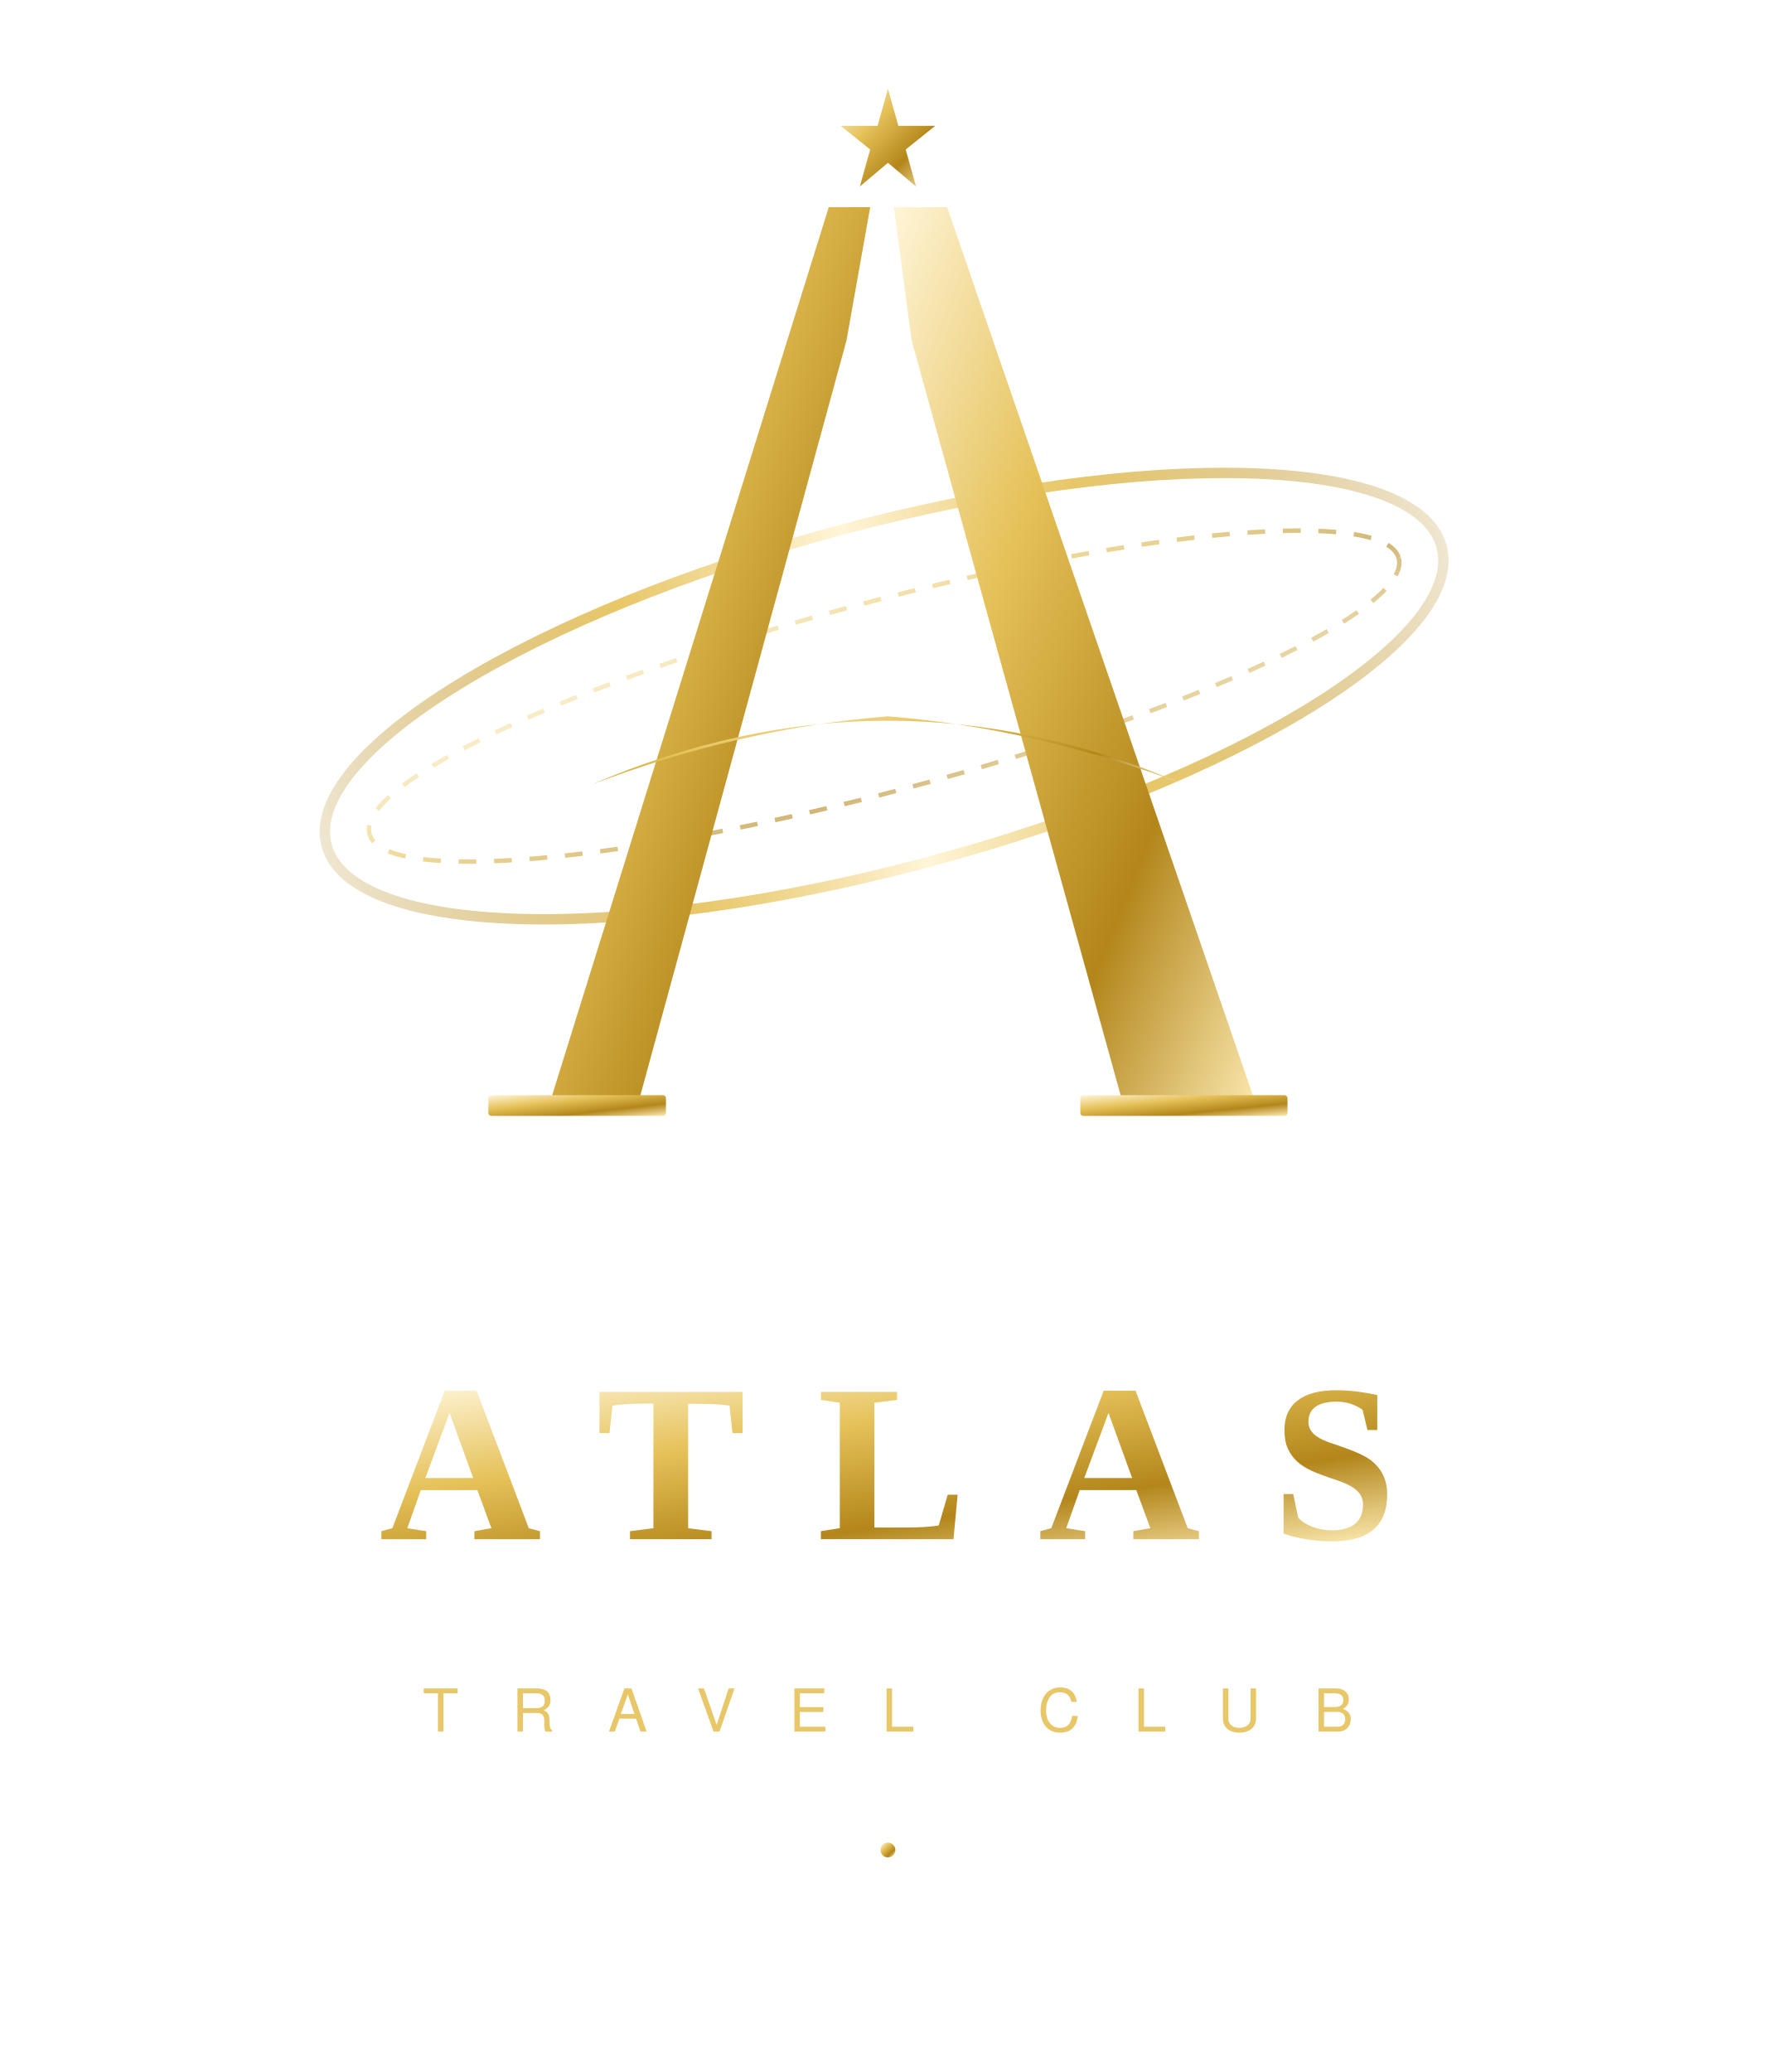
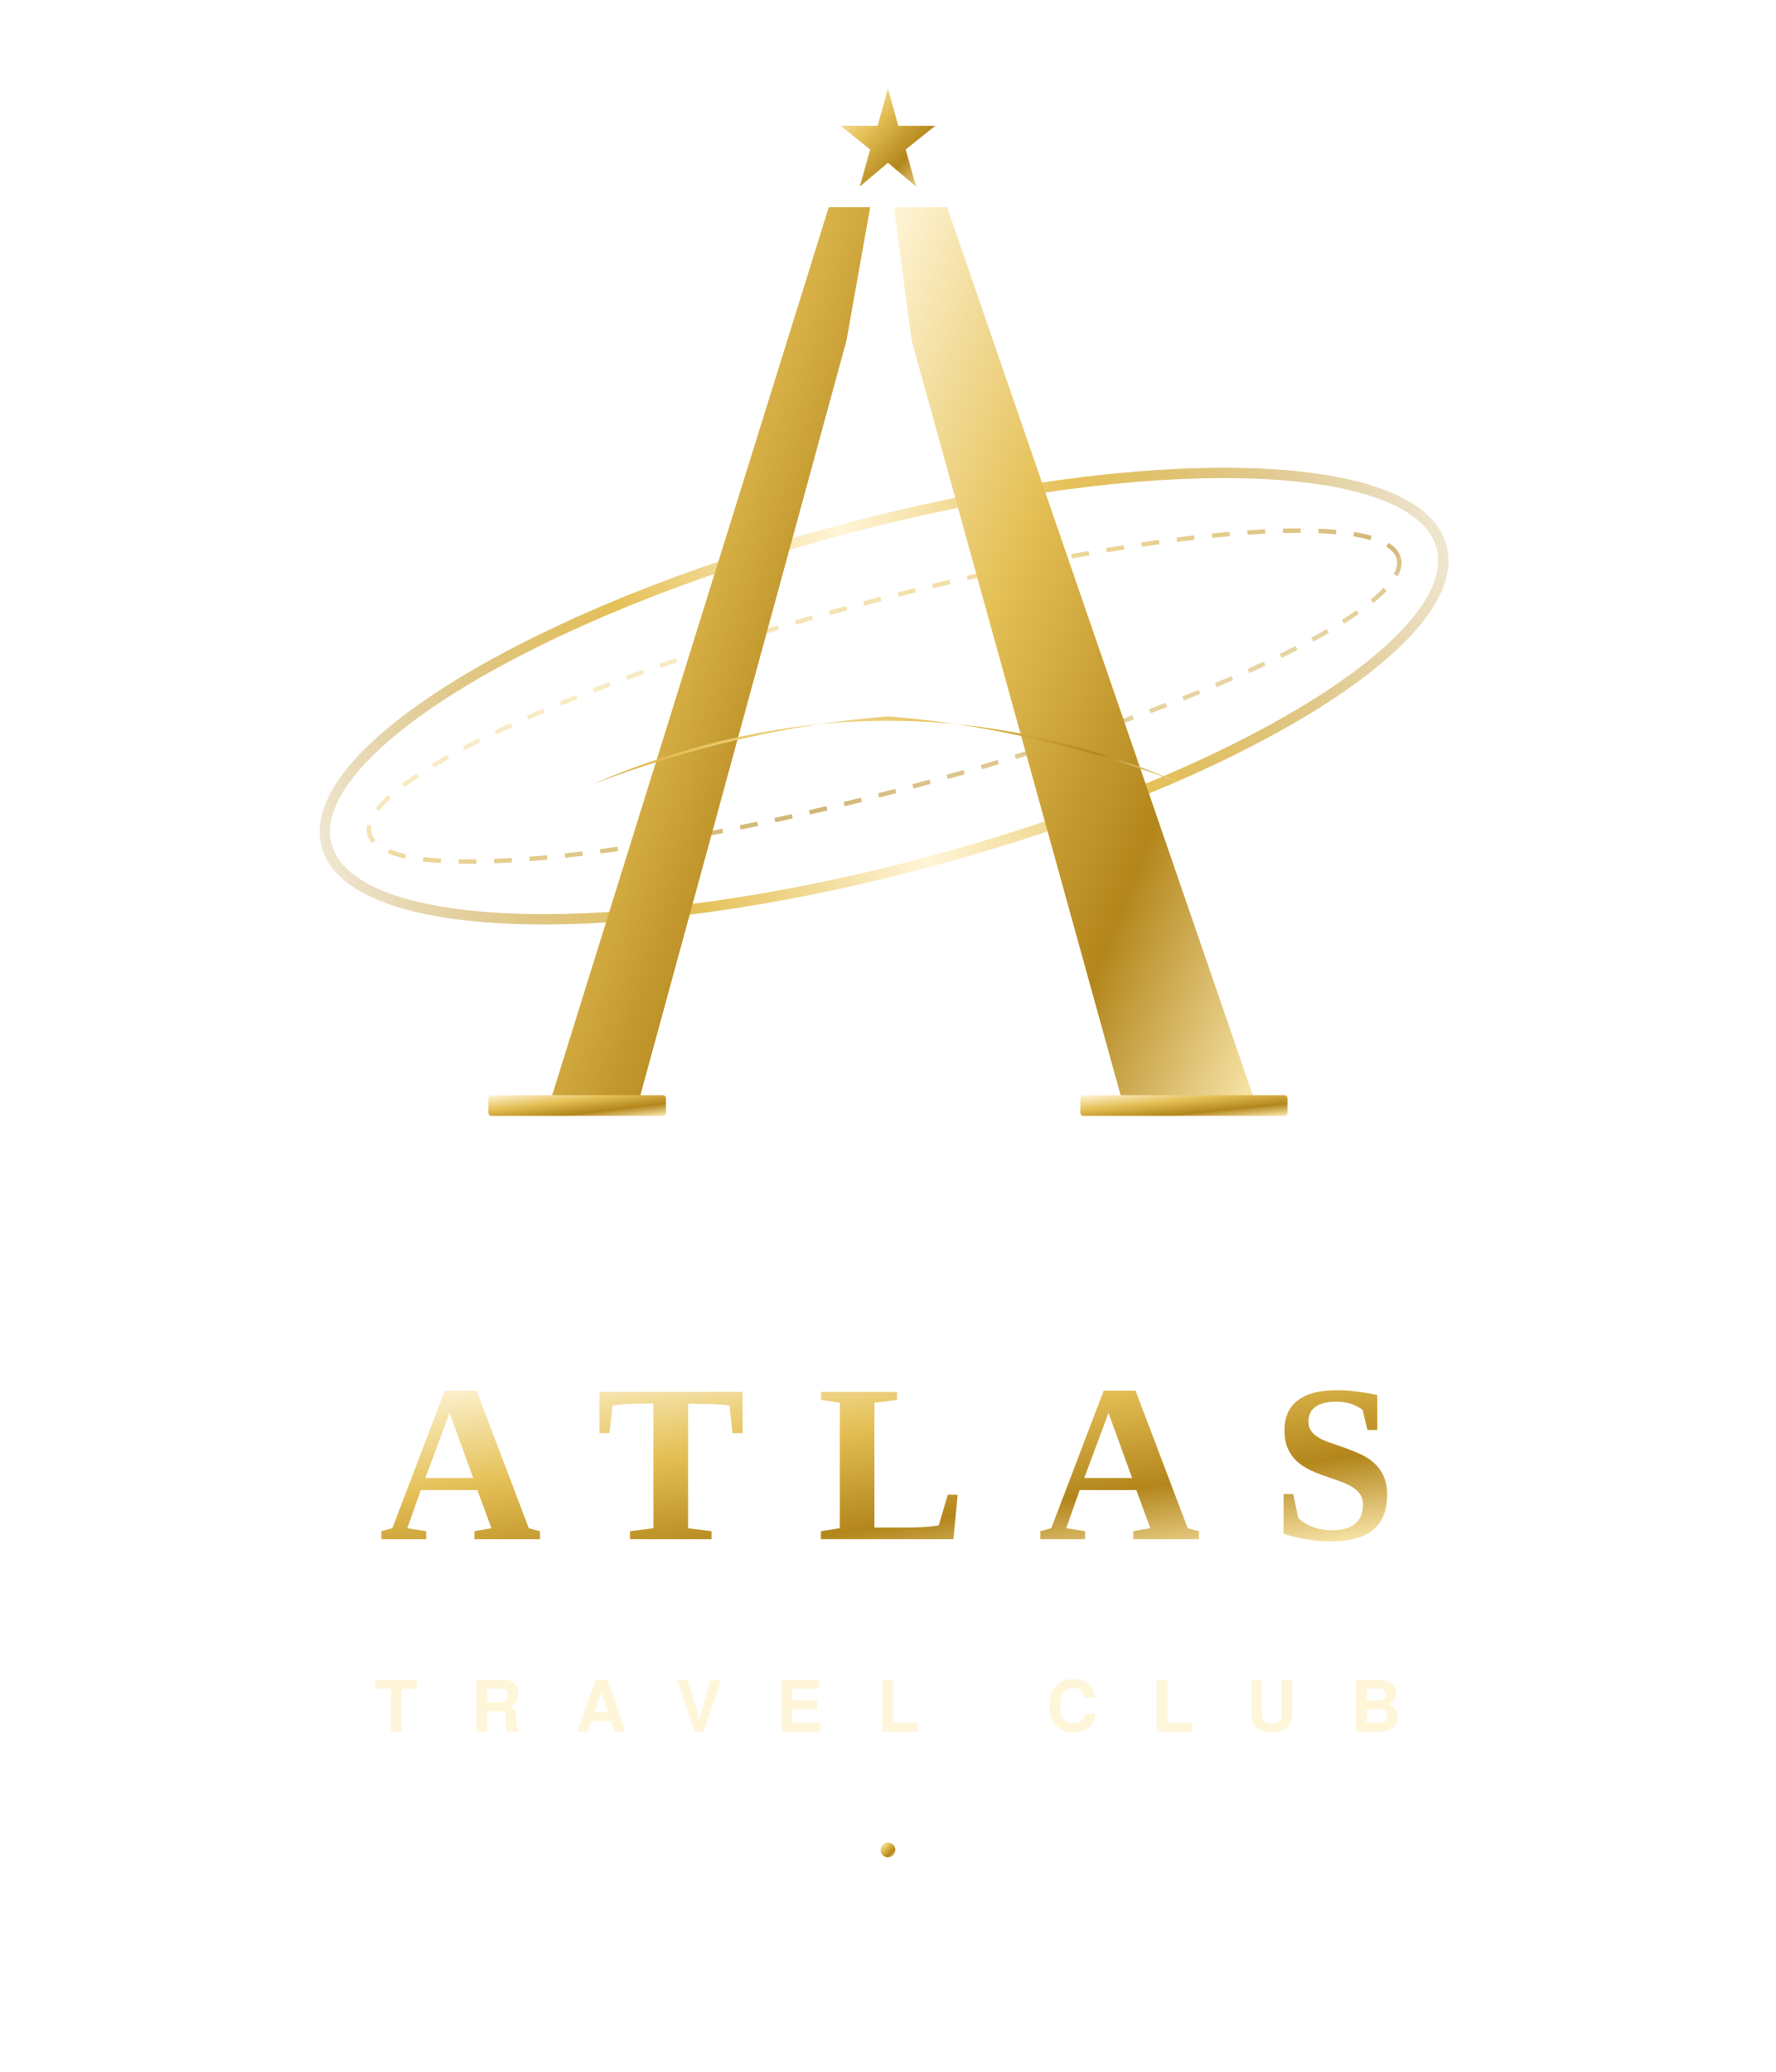
<svg xmlns="http://www.w3.org/2000/svg" viewBox="0 0 600 700" width="100%" height="100%">
  <defs>
    <linearGradient id="atlasGold" x1="0%" y1="0%" x2="100%" y2="100%">
      <stop offset="0%" stop-color="#FFF5D8" />
      <stop offset="35%" stop-color="#E5C158" />
      <stop offset="70%" stop-color="#B3861B" />
      <stop offset="100%" stop-color="#FCEAB1" />
    </linearGradient>
    <linearGradient id="atlasOrbit" x1="0%" y1="0%" x2="100%" y2="0%">
      <stop offset="0%" stop-color="#B3861B" stop-opacity="0.2" />
-       <stop offset="30%" stop-color="#E5C158" stop-opacity="0.9" />
+       <stop offset="30%" stop-color="#E5C158" stop-opacity="1" />
      <stop offset="50%" stop-color="#FFF5D8" />
-       <stop offset="70%" stop-color="#E5C158" stop-opacity="0.9" />
+       <stop offset="70%" stop-color="#E5C158" stop-opacity="1" />
      <stop offset="100%" stop-color="#B3861B" stop-opacity="0.2" />
    </linearGradient>
  </defs>
  <g transform="translate(300, 240)">
    <ellipse cx="0" cy="-5" rx="195" ry="58" fill="none" stroke="url(#atlasOrbit)" stroke-width="3.5" transform="rotate(-15)" />
    <ellipse cx="0" cy="-5" rx="180" ry="32" fill="none" stroke="url(#atlasGold)" stroke-width="1.5" stroke-dasharray="6 6" opacity="0.6" transform="rotate(-15)" />
    <polygon points="-6,-170 -20,-170 -115,135 -85,135 -14,-125" fill="url(#atlasGold)" />
    <rect x="-135" y="130" width="60" height="7" rx="1" fill="url(#atlasGold)" />
    <polygon points="2,-170 20,-170 125,135 80,135 8,-125" fill="url(#atlasGold)" />
    <rect x="65" y="130" width="70" height="7" rx="1" fill="url(#atlasGold)" />
    <g transform="translate(0, -192)">
      <polygon points="0,-18 3.5,-5.5 16,-5.5 6,2.5 9.5,15 0,7 -9.5,15 -6,2.5 -16,-5.5 -3.5,-5.5" fill="url(#atlasGold)" />
    </g>
    <path d="M -100,25 Q 0,-18 100,25 Q 50,6 0,2 Q -50,6 -100,25 Z" fill="url(#atlasGold)" />
  </g>
  <text x="300" y="520" font-family="'Cinzel', 'Trajan Pro', 'Didot', 'Times New Roman', serif" font-size="76" font-weight="600" letter-spacing="24" fill="url(#atlasGold)" text-anchor="middle">ATLAS</text>
-   <text x="300" y="585" font-family="'Montserrat', 'Helvetica Neue', sans-serif" font-size="20" font-weight="400" letter-spacing="18" fill="#E5C158" opacity="0.9" text-anchor="middle">TRAVEL CLUB</text>
+   <text x="300" y="585" font-family="'Montserrat', 'Helvetica Neue', sans-serif" font-size="24" font-weight="800" letter-spacing="18" fill="#FFF5D8" opacity="1" text-anchor="middle">TRAVEL CLUB</text>
  <line x1="220" y1="625" x2="380" y2="625" stroke="url(#atlasGold)" stroke-width="1.2" opacity="0.5" />
  <circle cx="300" cy="625" r="2.5" fill="url(#atlasGold)" />
</svg>
